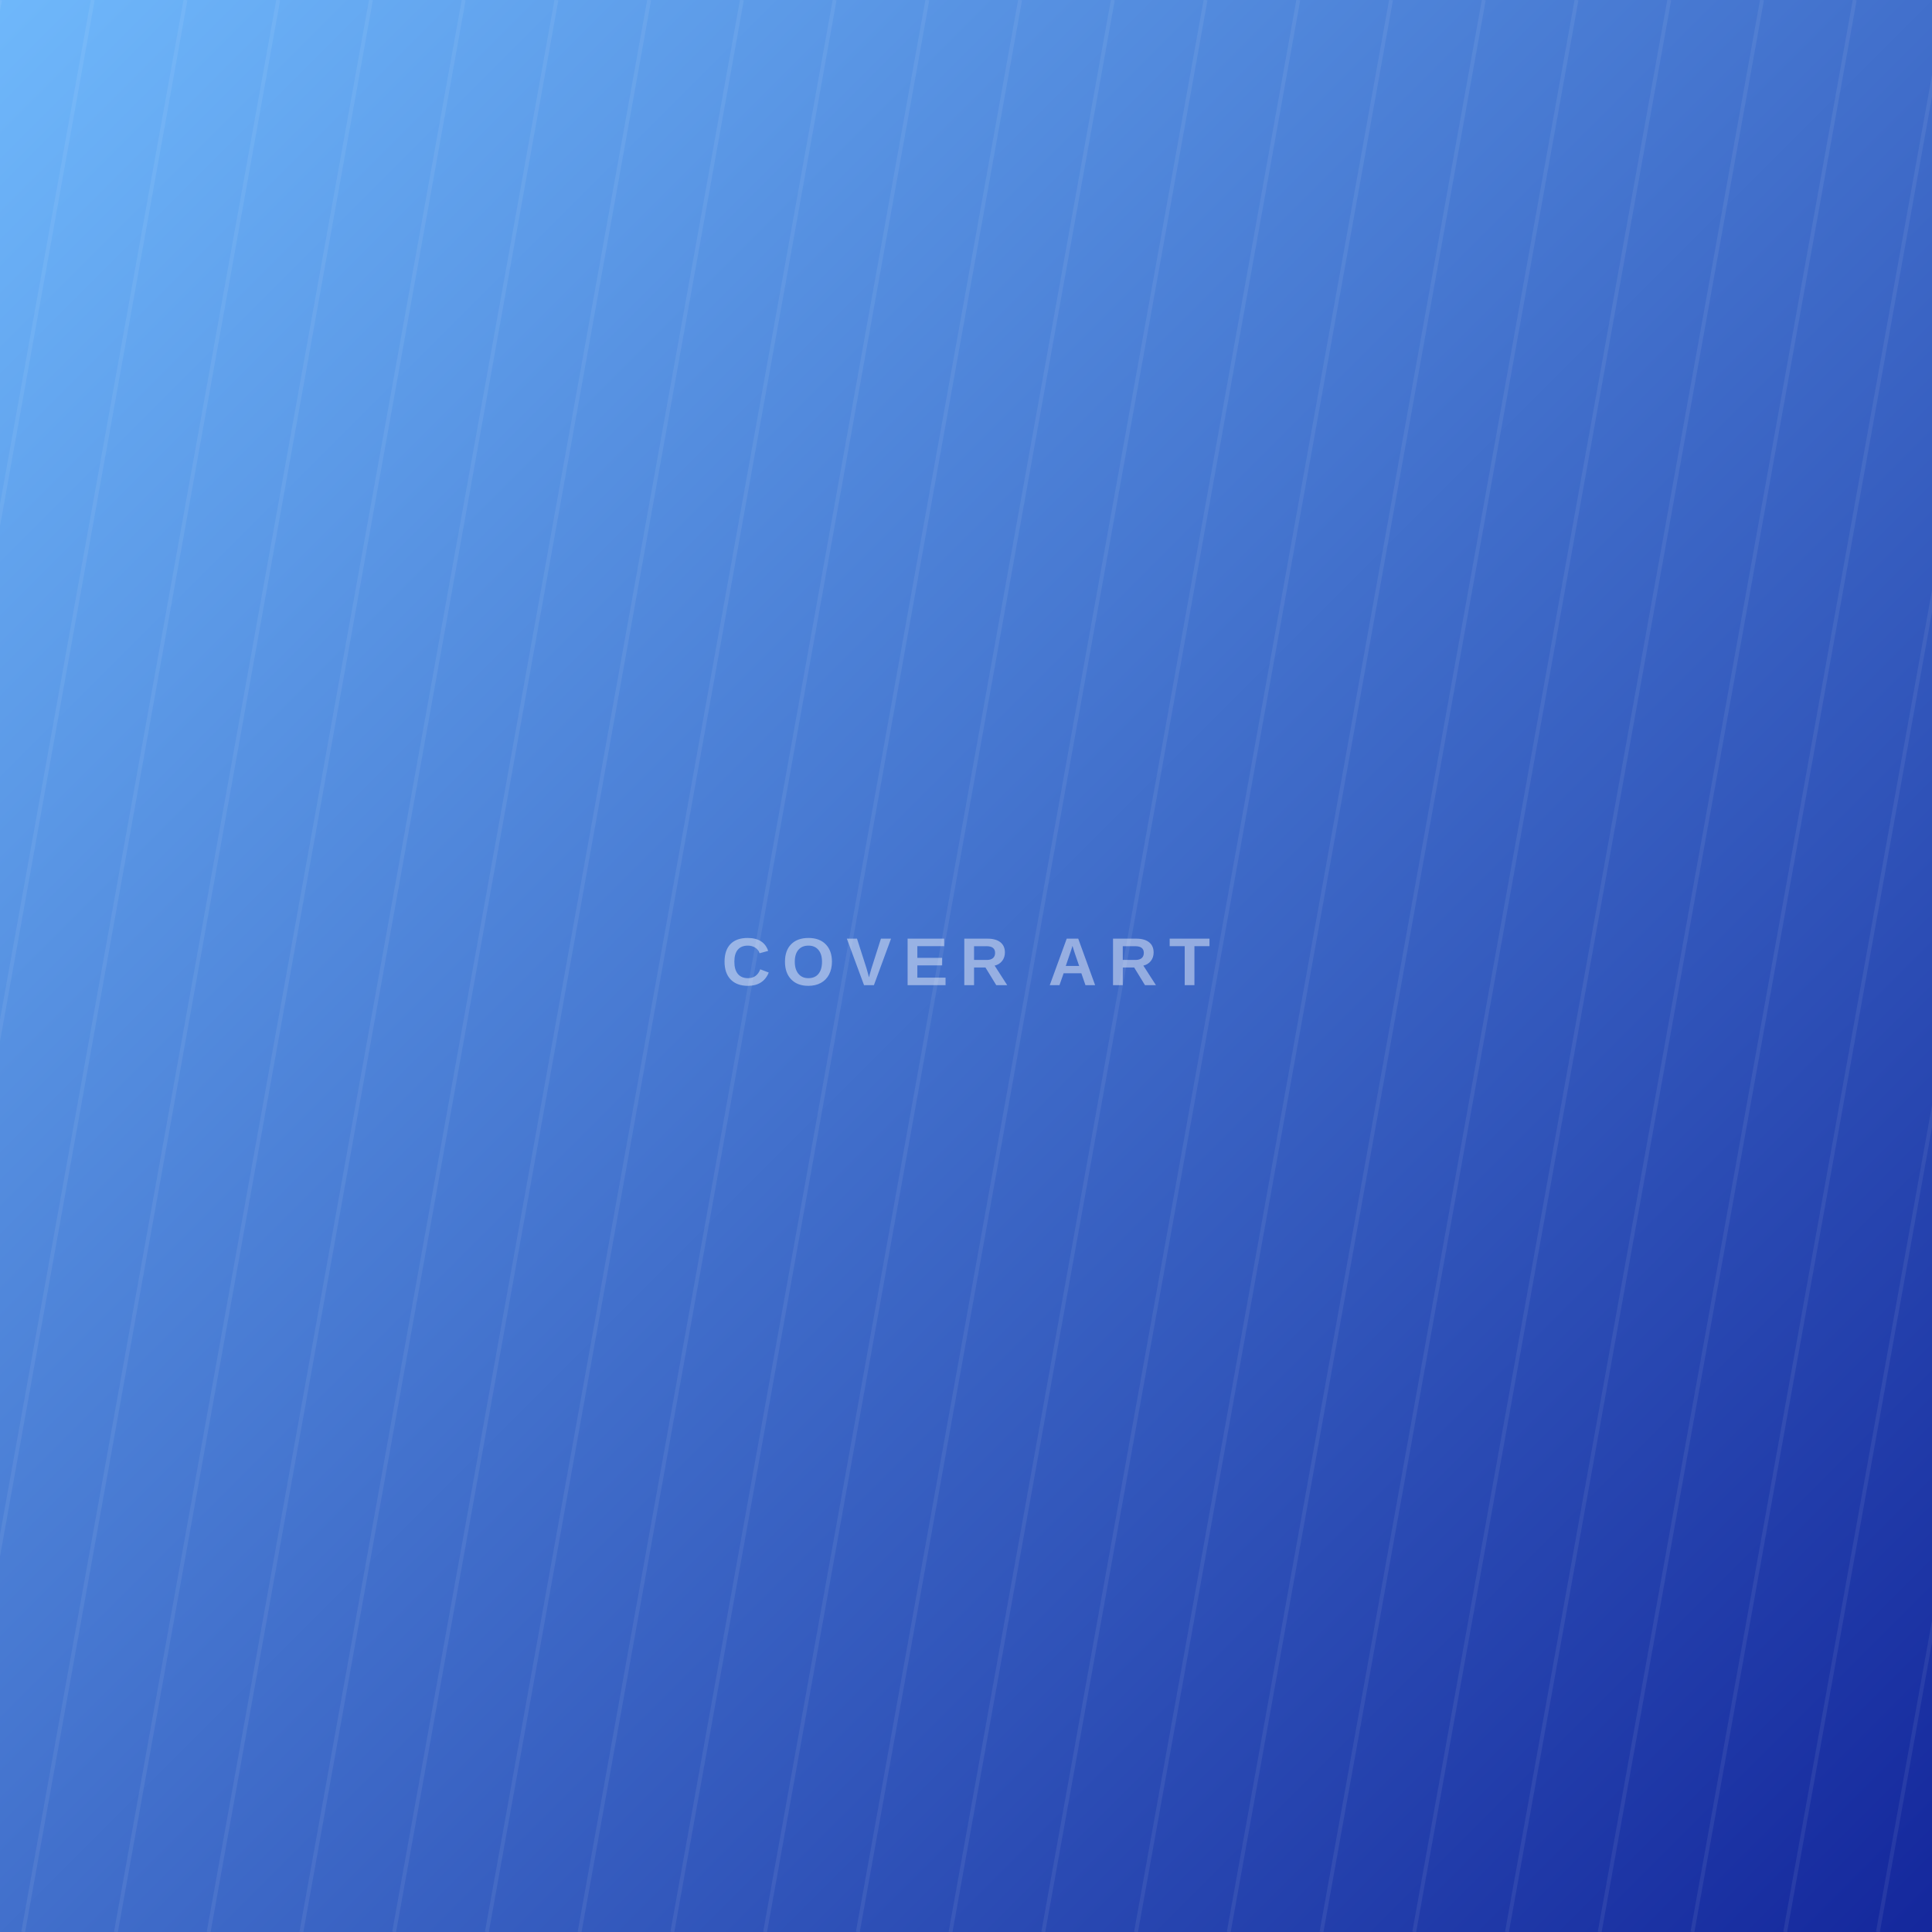
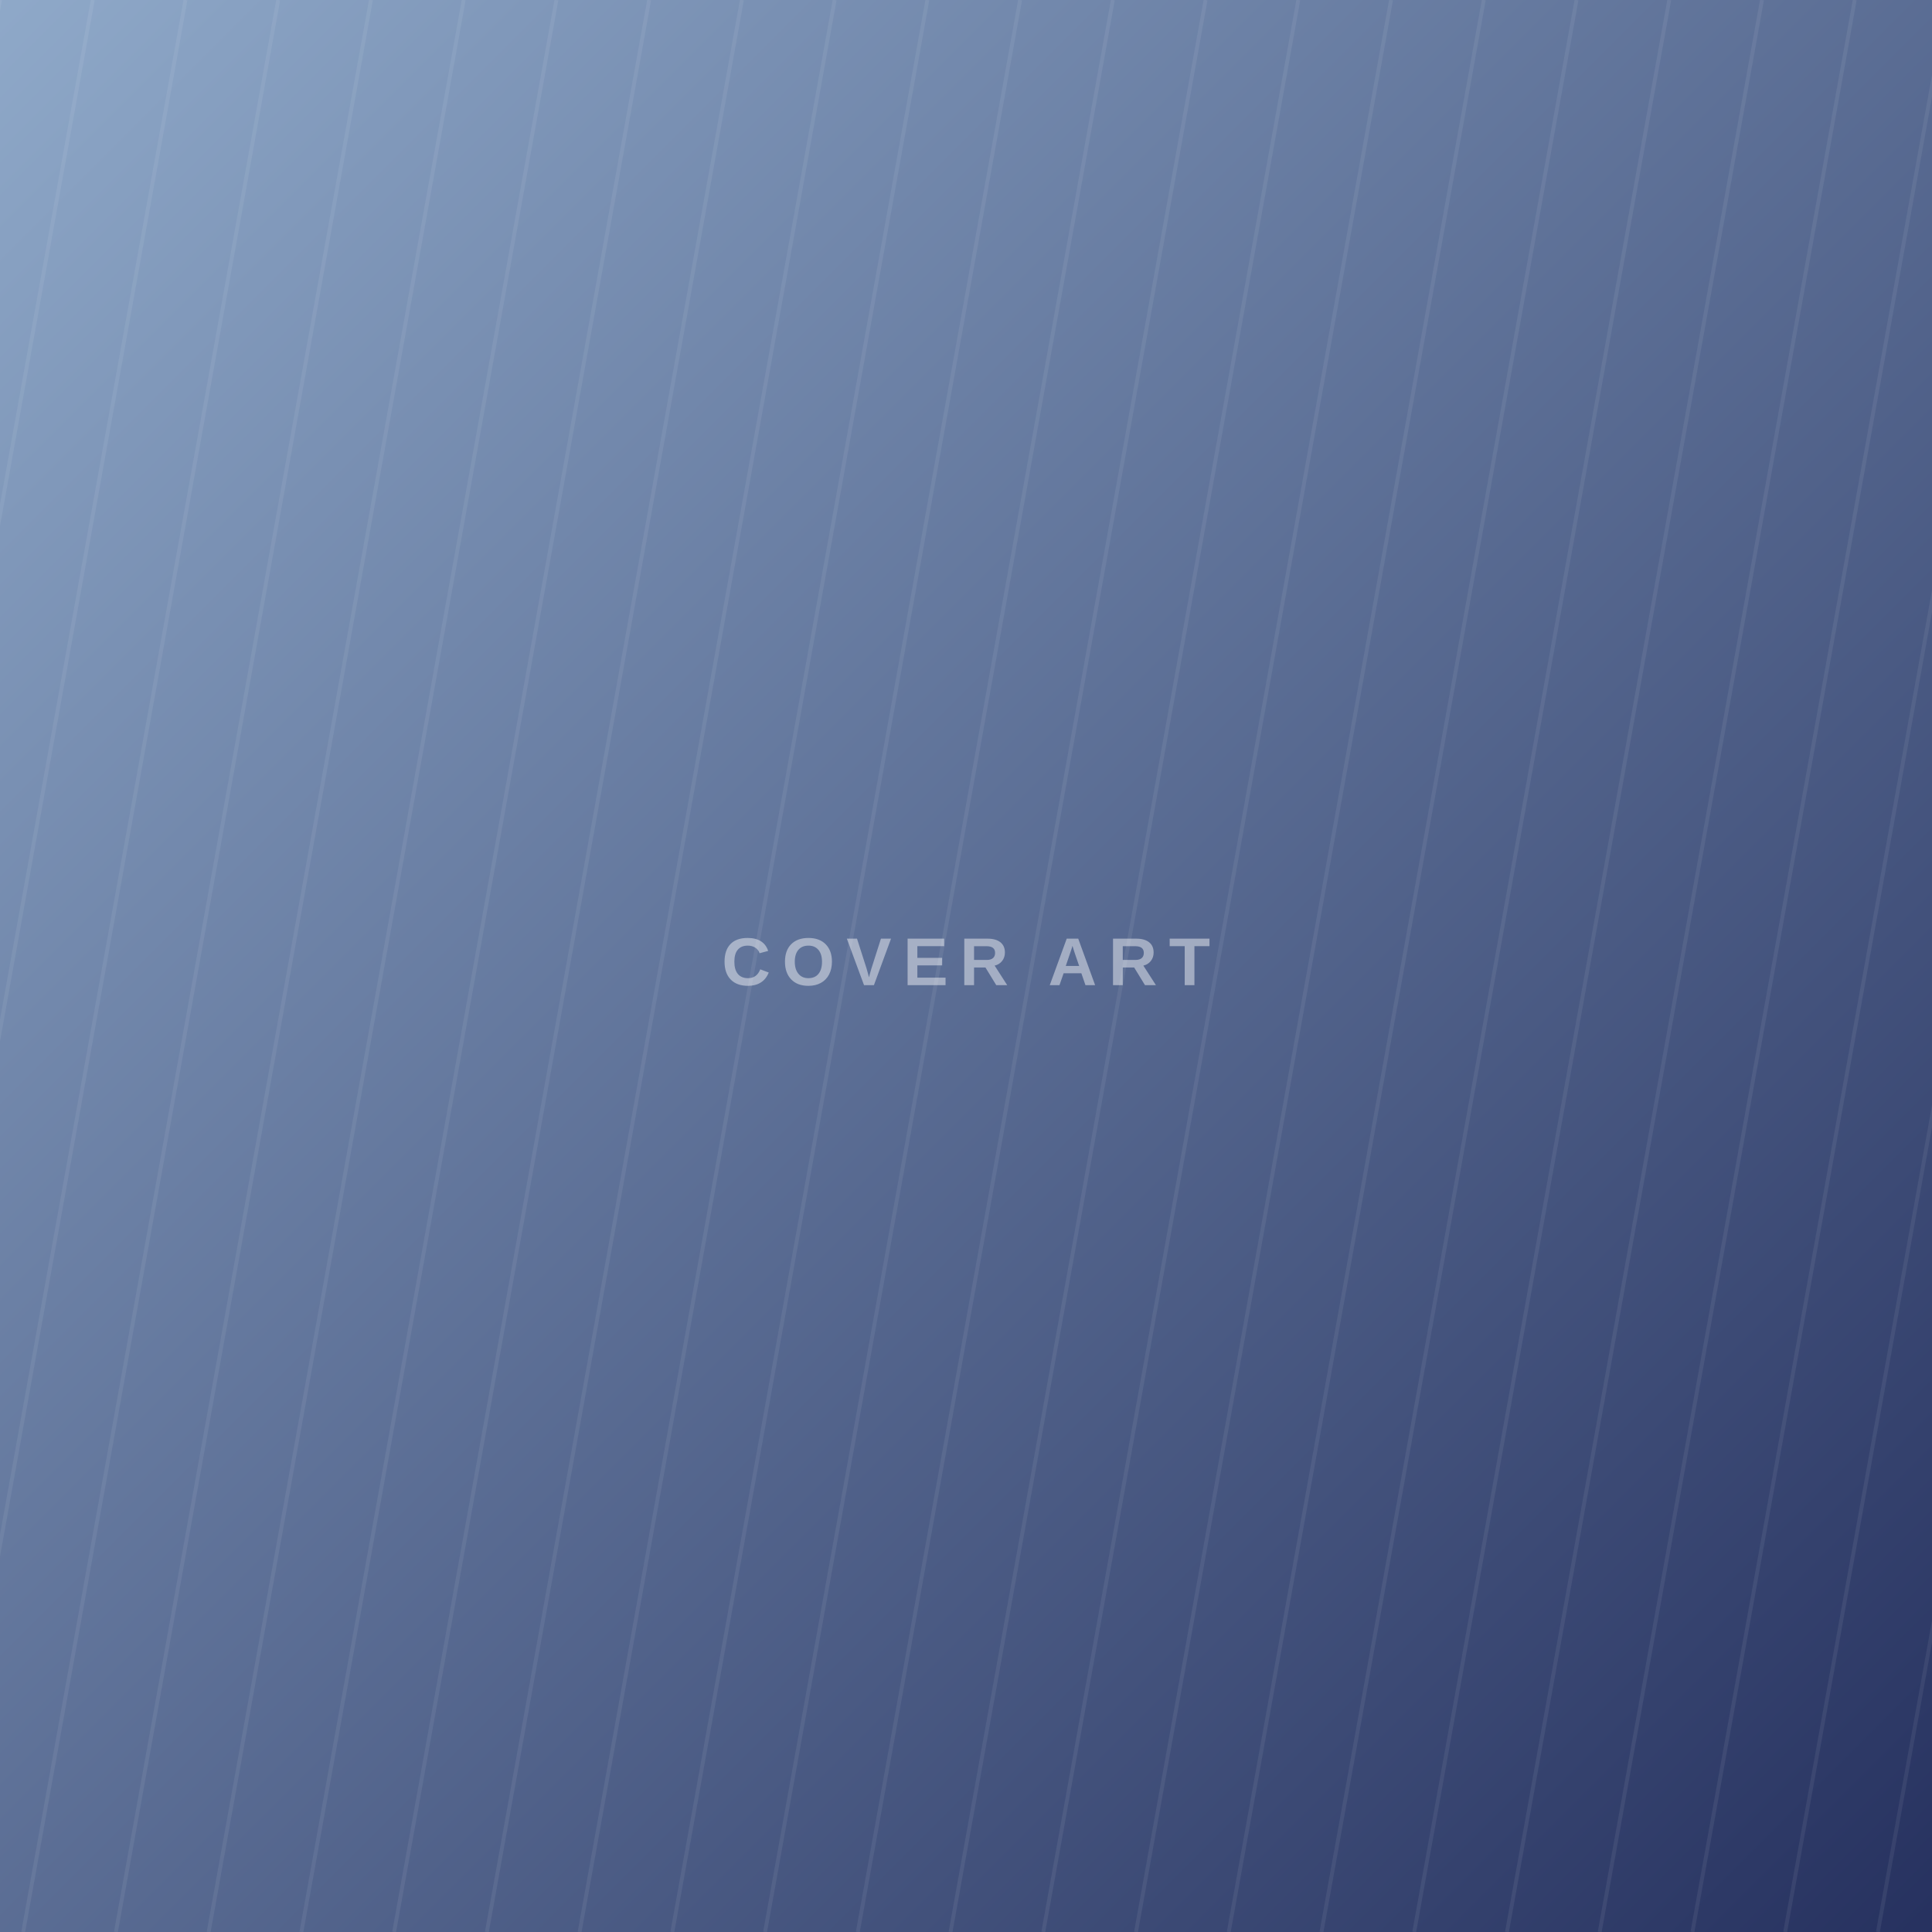
<svg xmlns="http://www.w3.org/2000/svg" width="1000" height="1000" viewBox="0 0 1000 1000">
  <defs>
    <linearGradient id="g" x1="0" y1="0" x2="1" y2="1">
-       <stop offset="0" stop-color="#6fb8fb" />
-       <stop offset="1" stop-color="#14279c" />
+       <stop offset="0" stop-color="#8fa9c9" />
+       <stop offset="1" stop-color="#26315f" />
    </linearGradient>
  </defs>
  <rect width="1000" height="1000" fill="url(#g)" />
  <line x1="0" y1="0" x2="-180" y2="1000" stroke="#ffffff" stroke-opacity=".07" stroke-width="2" />
  <line x1="48" y1="0" x2="-132" y2="1000" stroke="#ffffff" stroke-opacity=".07" stroke-width="2" />
  <line x1="96" y1="0" x2="-84" y2="1000" stroke="#ffffff" stroke-opacity=".07" stroke-width="2" />
  <line x1="144" y1="0" x2="-36" y2="1000" stroke="#ffffff" stroke-opacity=".07" stroke-width="2" />
  <line x1="192" y1="0" x2="12" y2="1000" stroke="#ffffff" stroke-opacity=".07" stroke-width="2" />
  <line x1="240" y1="0" x2="60" y2="1000" stroke="#ffffff" stroke-opacity=".07" stroke-width="2" />
  <line x1="288" y1="0" x2="108" y2="1000" stroke="#ffffff" stroke-opacity=".07" stroke-width="2" />
  <line x1="336" y1="0" x2="156" y2="1000" stroke="#ffffff" stroke-opacity=".07" stroke-width="2" />
  <line x1="384" y1="0" x2="204" y2="1000" stroke="#ffffff" stroke-opacity=".07" stroke-width="2" />
  <line x1="432" y1="0" x2="252" y2="1000" stroke="#ffffff" stroke-opacity=".07" stroke-width="2" />
  <line x1="480" y1="0" x2="300" y2="1000" stroke="#ffffff" stroke-opacity=".07" stroke-width="2" />
  <line x1="528" y1="0" x2="348" y2="1000" stroke="#ffffff" stroke-opacity=".07" stroke-width="2" />
  <line x1="576" y1="0" x2="396" y2="1000" stroke="#ffffff" stroke-opacity=".07" stroke-width="2" />
  <line x1="624" y1="0" x2="444" y2="1000" stroke="#ffffff" stroke-opacity=".07" stroke-width="2" />
  <line x1="672" y1="0" x2="492" y2="1000" stroke="#ffffff" stroke-opacity=".07" stroke-width="2" />
  <line x1="720" y1="0" x2="540" y2="1000" stroke="#ffffff" stroke-opacity=".07" stroke-width="2" />
  <line x1="768" y1="0" x2="588" y2="1000" stroke="#ffffff" stroke-opacity=".07" stroke-width="2" />
  <line x1="816" y1="0" x2="636" y2="1000" stroke="#ffffff" stroke-opacity=".07" stroke-width="2" />
  <line x1="864" y1="0" x2="684" y2="1000" stroke="#ffffff" stroke-opacity=".07" stroke-width="2" />
  <line x1="912" y1="0" x2="732" y2="1000" stroke="#ffffff" stroke-opacity=".07" stroke-width="2" />
  <line x1="960" y1="0" x2="780" y2="1000" stroke="#ffffff" stroke-opacity=".07" stroke-width="2" />
  <line x1="1008" y1="0" x2="828" y2="1000" stroke="#ffffff" stroke-opacity=".07" stroke-width="2" />
  <line x1="1056" y1="0" x2="876" y2="1000" stroke="#ffffff" stroke-opacity=".07" stroke-width="2" />
  <line x1="1104" y1="0" x2="924" y2="1000" stroke="#ffffff" stroke-opacity=".07" stroke-width="2" />
  <line x1="1152" y1="0" x2="972" y2="1000" stroke="#ffffff" stroke-opacity=".07" stroke-width="2" />
  <line x1="1200" y1="0" x2="1020" y2="1000" stroke="#ffffff" stroke-opacity=".07" stroke-width="2" />
  <line x1="1248" y1="0" x2="1068" y2="1000" stroke="#ffffff" stroke-opacity=".07" stroke-width="2" />
  <line x1="1296" y1="0" x2="1116" y2="1000" stroke="#ffffff" stroke-opacity=".07" stroke-width="2" />
  <line x1="1344" y1="0" x2="1164" y2="1000" stroke="#ffffff" stroke-opacity=".07" stroke-width="2" />
  <line x1="1392" y1="0" x2="1212" y2="1000" stroke="#ffffff" stroke-opacity=".07" stroke-width="2" />
  <text x="50%" y="50%" fill="#ffffff" fill-opacity=".45" font-family="Arial Narrow, Arial, sans-serif" font-weight="700" font-size="35" letter-spacing="6" text-anchor="middle" dominant-baseline="middle">COVER ART</text>
</svg>
